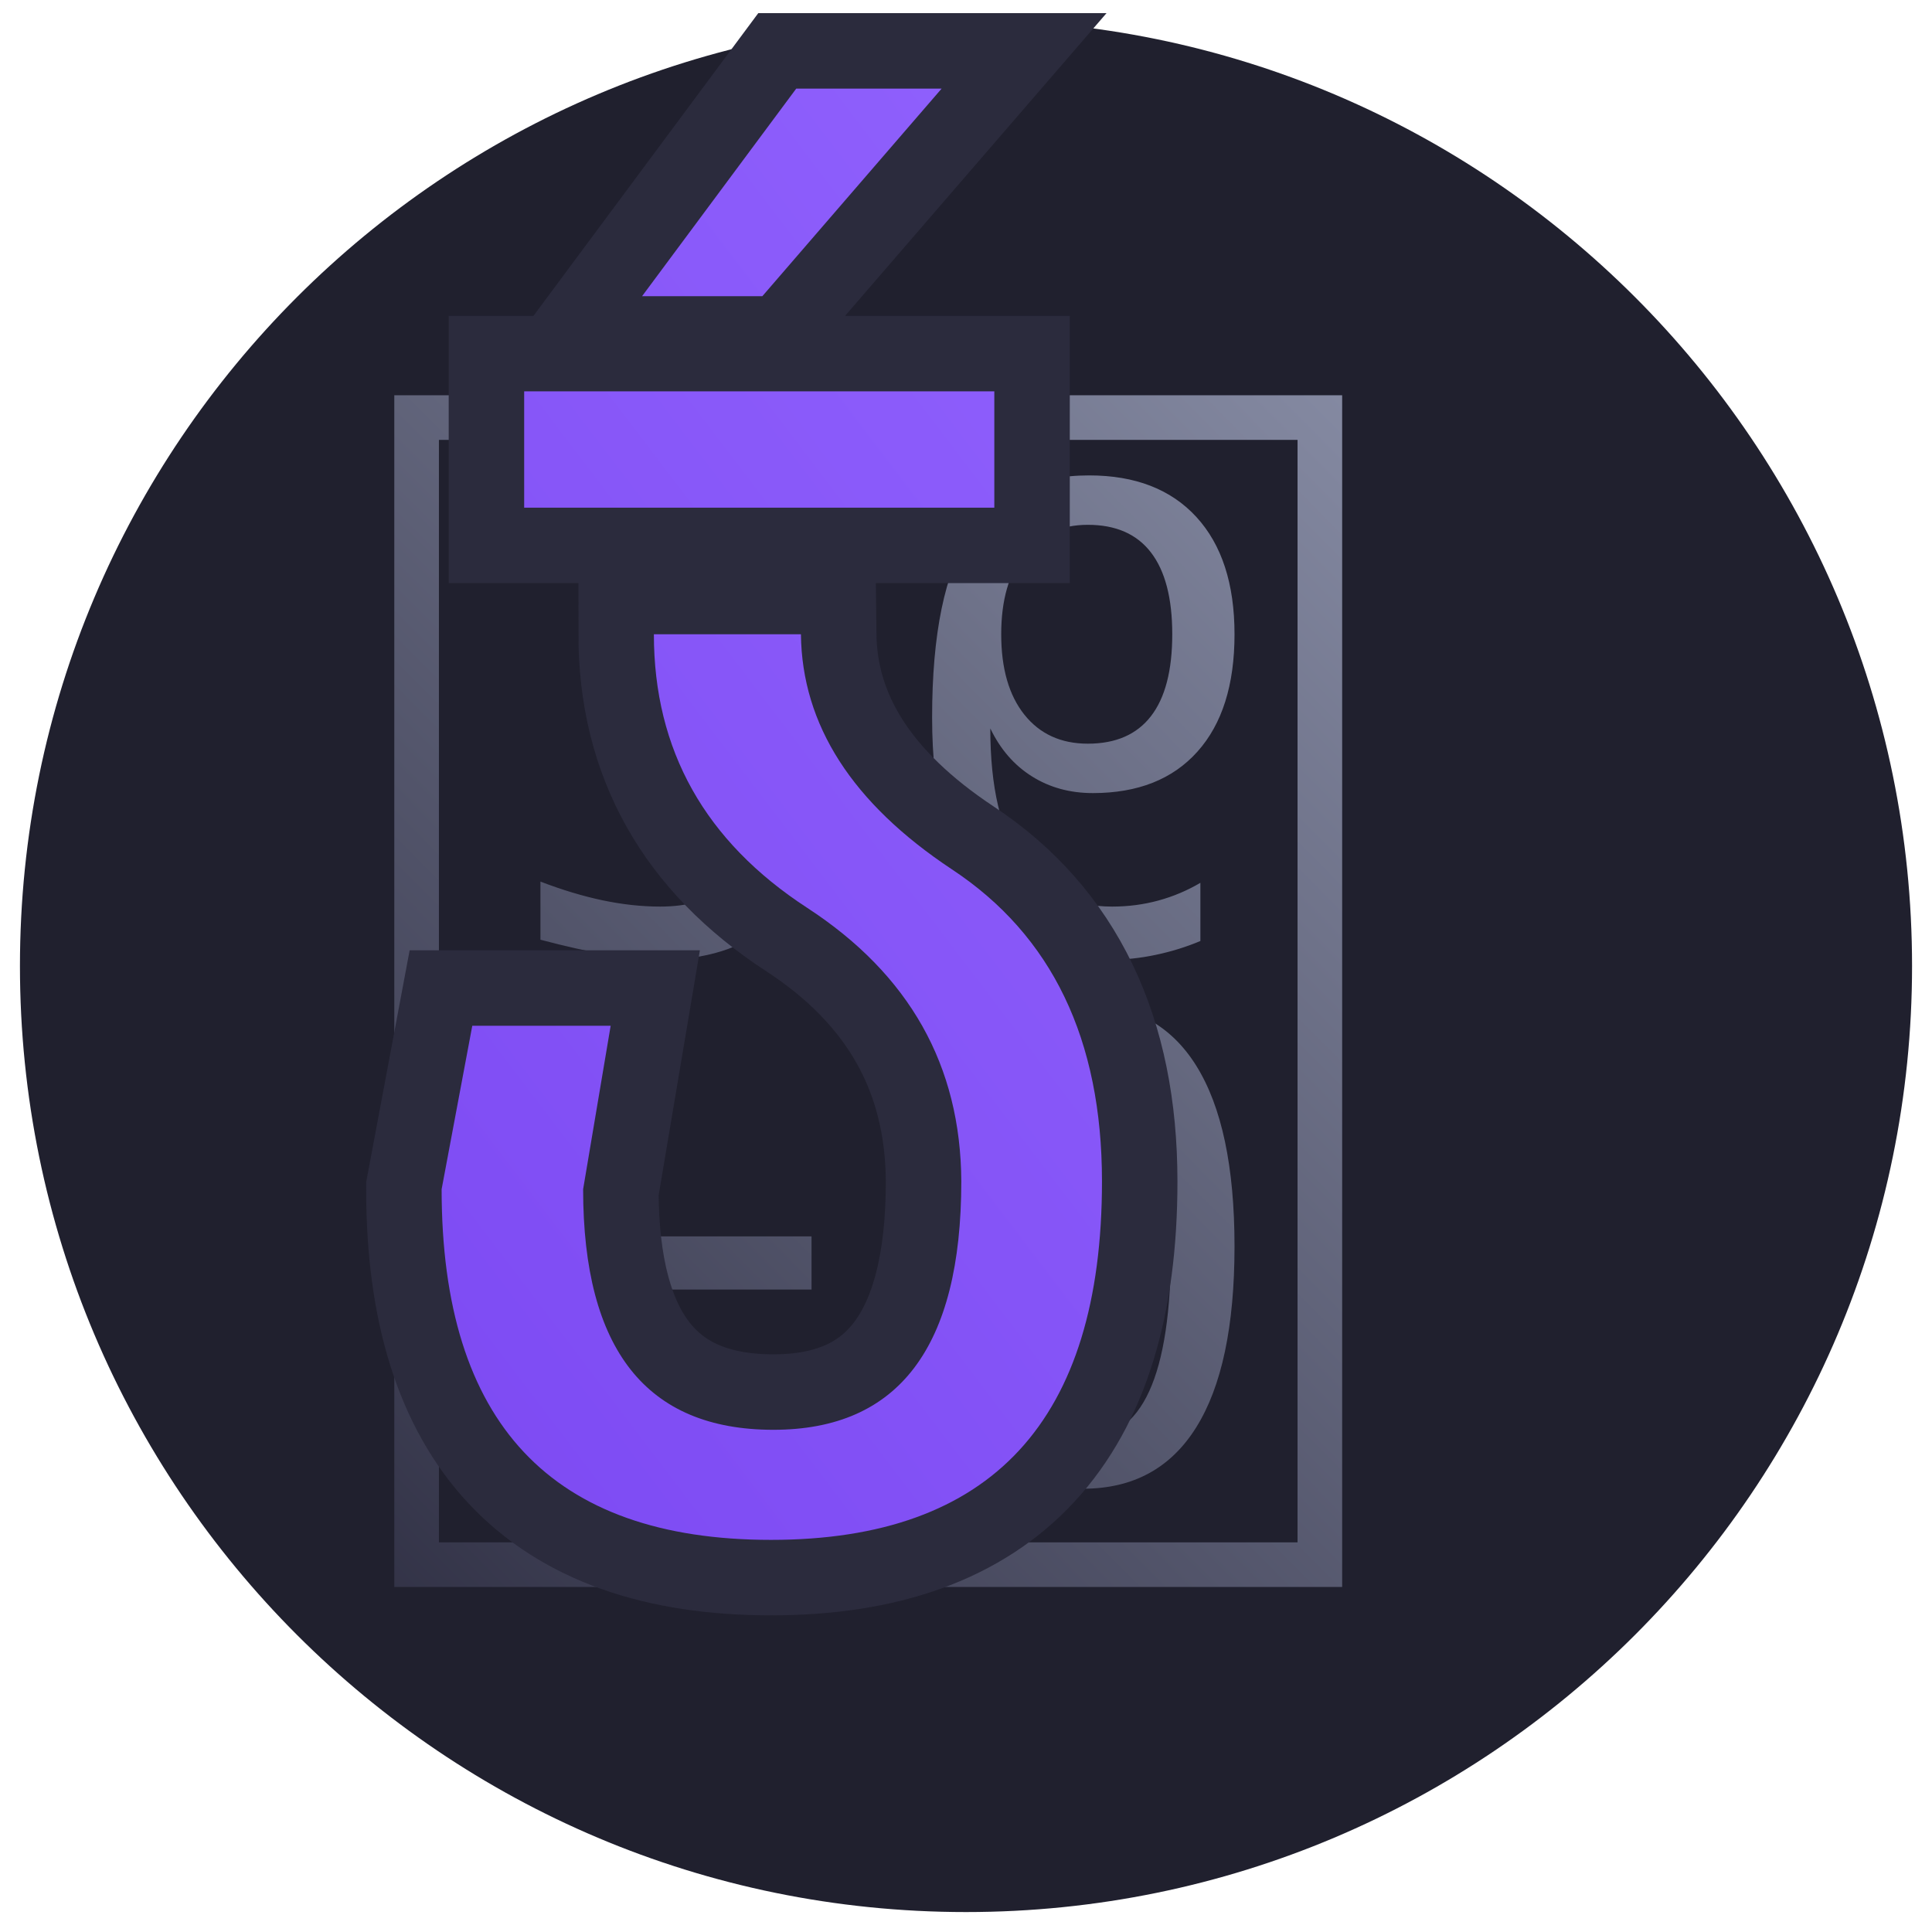
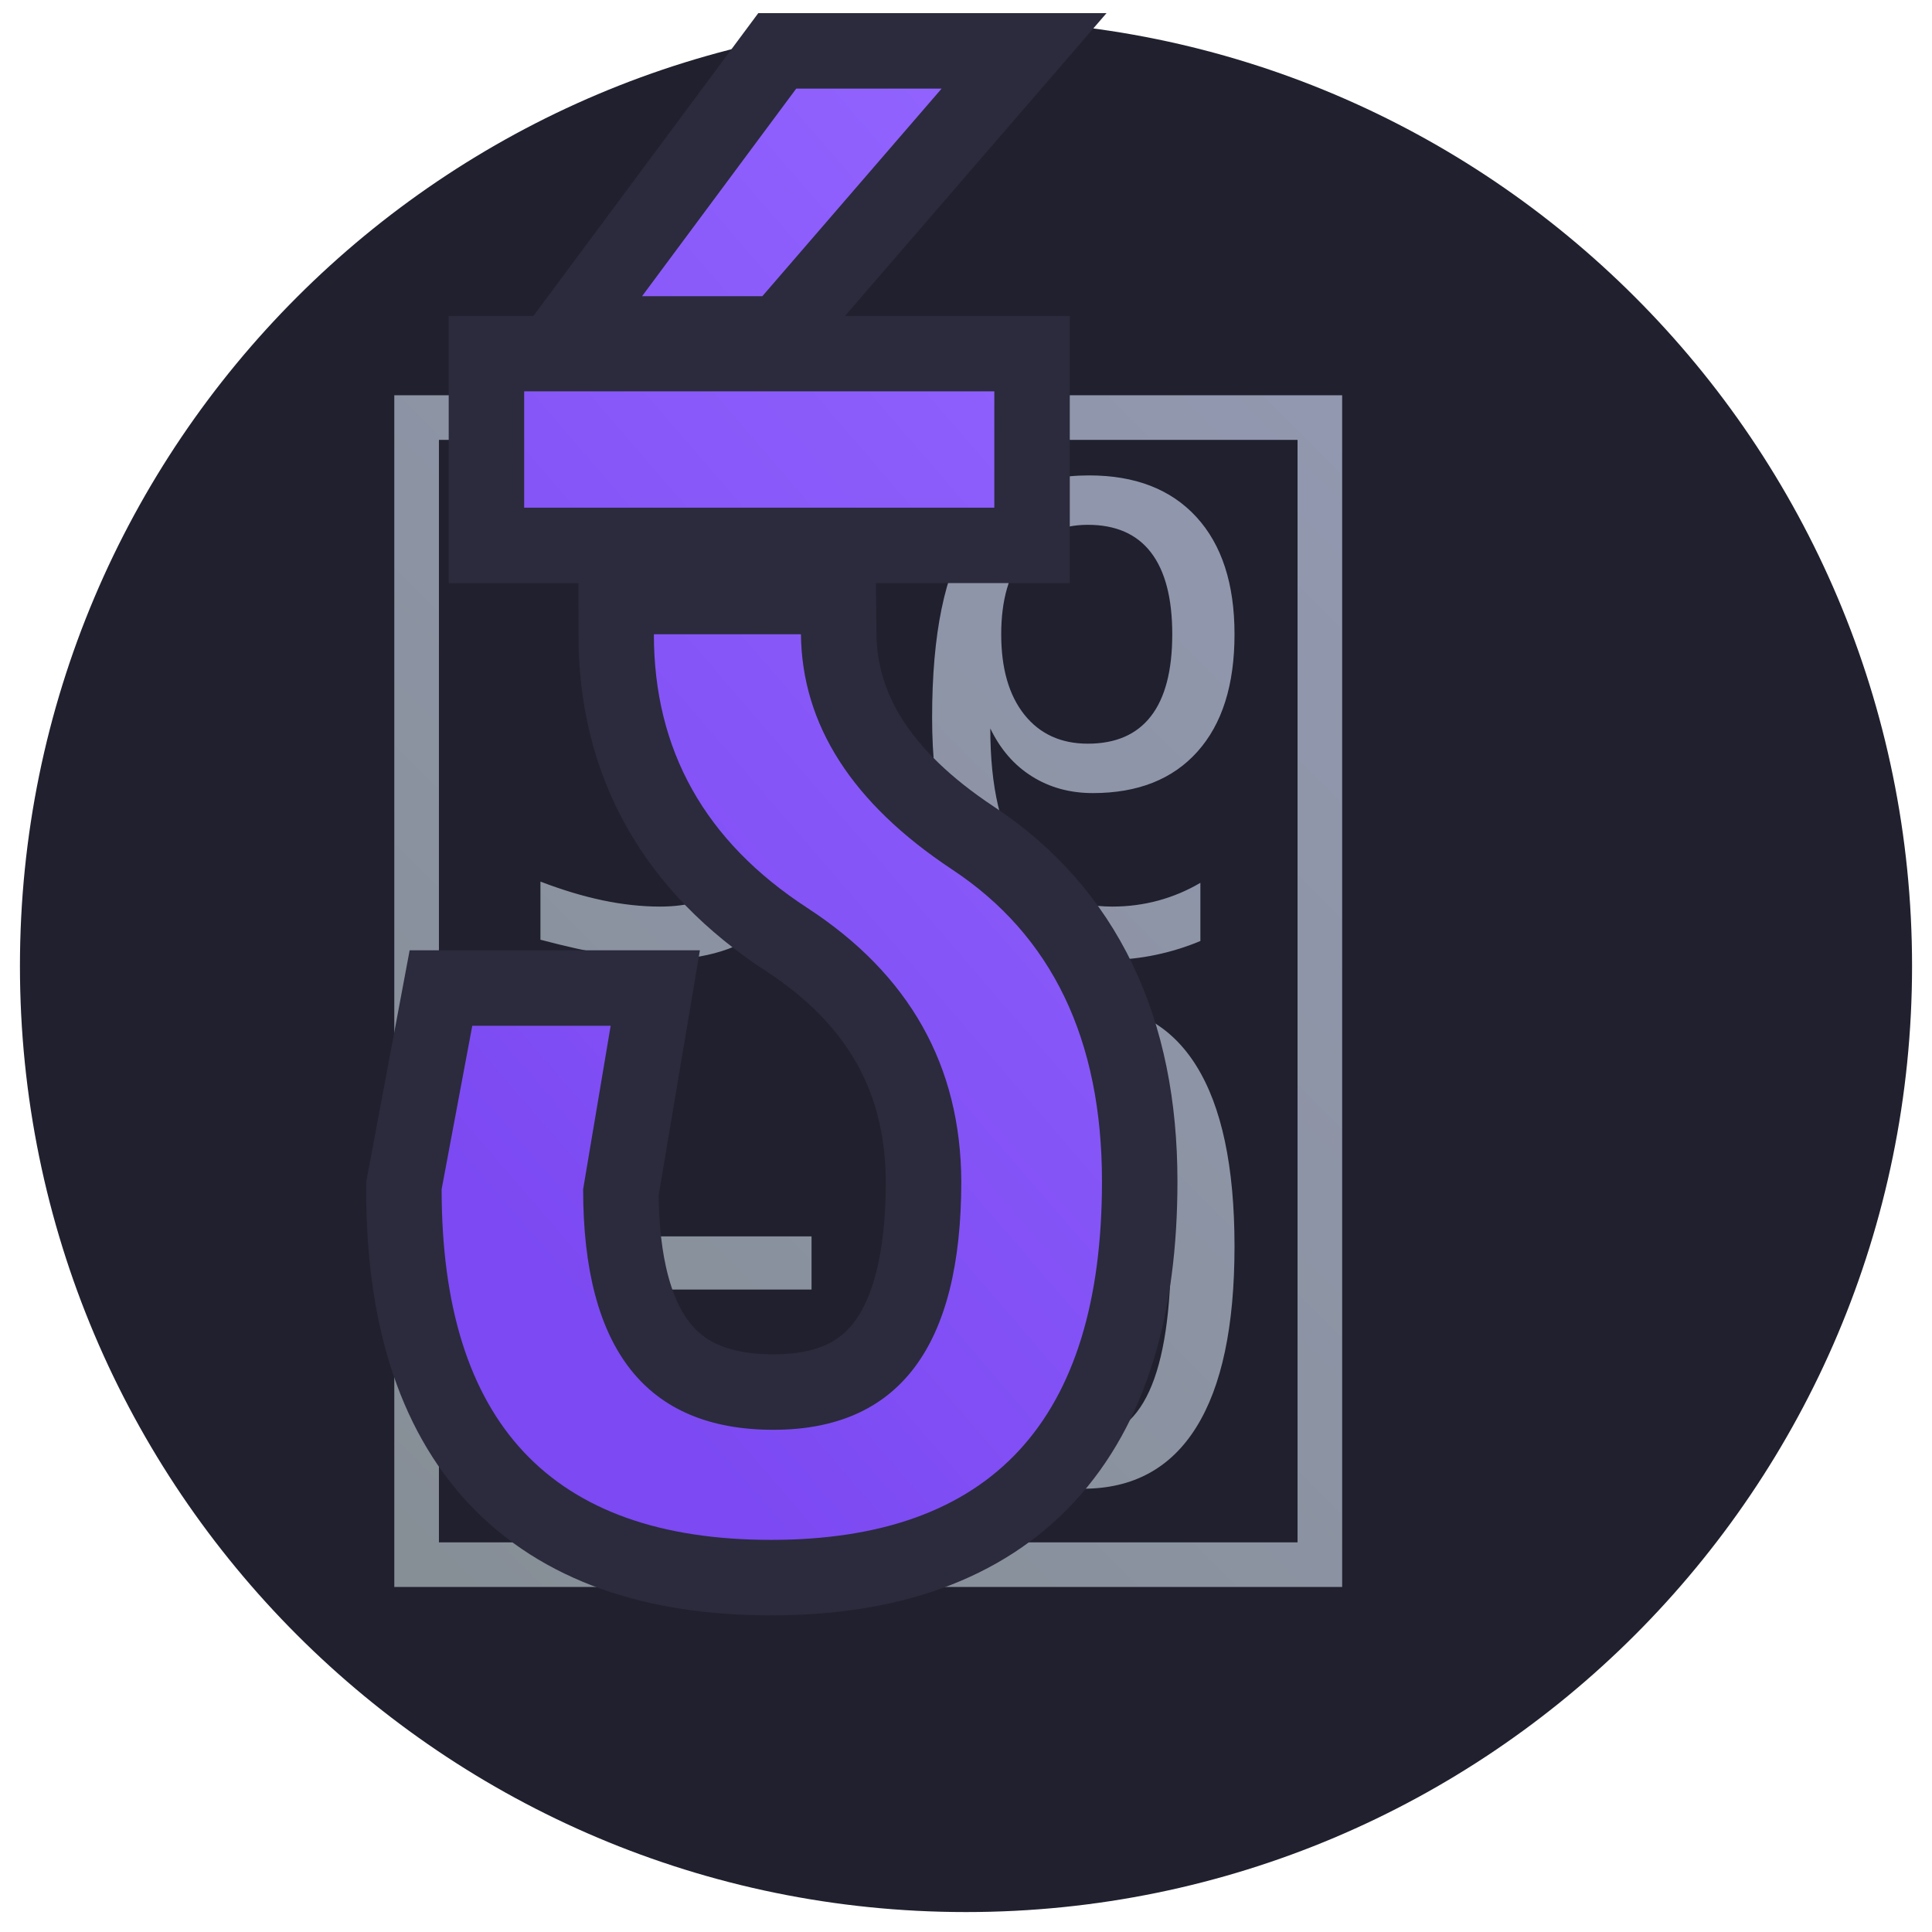
<svg xmlns="http://www.w3.org/2000/svg" xmlns:xlink="http://www.w3.org/1999/xlink" width="512" height="512" viewBox="0 0 512 512" version="1.1" id="svg1">
  <defs id="defs1">
    <linearGradient id="linearGradient1">
-       <stop style="stop-color:#2e2e42;stop-opacity:1;" offset="0" id="stop2" />
+       <stop style="stop-color:#868e96;stop-opacity:1;" offset="0" id="stop2" />
      <stop style="stop-color:#9399b2;stop-opacity:1;" offset="1" id="stop1" />
    </linearGradient>
    <linearGradient id="linearGradient6">
      <stop style="stop-color:#7c49f2;stop-opacity:1;" offset="0" id="stop5" />
      <stop style="stop-color:#9466ff;stop-opacity:1;" offset="1" id="stop6" />
    </linearGradient>
-     <linearGradient xlink:href="#linearGradient6" id="linearGradient2" x1="46.405" y1="407.31" x2="416.911" y2="125.492" gradientUnits="userSpaceOnUse" gradientTransform="translate(36.9017,-20.78001)" />
-     <linearGradient xlink:href="#linearGradient1" id="linearGradient3" x1="78.128" y1="-431.045" x2="434.057" y2="-77.629" gradientUnits="userSpaceOnUse" />
+     <linearGradient xlink:href="#linearGradient6" id="linearGradient2" x1="105.114" y1="359.38" x2="353.056" y2="145.483" gradientUnits="userSpaceOnUse" gradientTransform="translate(36.9017,-20.78001)" />
+     <linearGradient xlink:href="#linearGradient1" id="linearGradient3" x1="104.232" y1="-408.373" x2="409.236" y2="-103.001" gradientUnits="userSpaceOnUse" />
  </defs>
  <g id="layer1">
    <circle style="fill:#20202e;stroke:none;stroke-width:43.808;paint-order:markers stroke fill" id="path3" cx="256" cy="256" r="250.714" />
    <circle style="display:none;fill:#fbfcfc;fill-opacity:1;stroke:none;stroke-width:43.808;paint-order:markers stroke fill" id="circle6" cx="256" cy="256" r="250.714" />
    <text xml:space="preserve" style="font-style:normal;font-variant:normal;font-weight:normal;font-stretch:normal;font-size:373.333px;font-family:'NotoMono Nerd Font Propo';-inkscape-font-specification:'NotoMono Nerd Font Propo';fill:url(#linearGradient3);stroke:none;stroke-width:40;stroke-dasharray:none;paint-order:markers stroke fill;fill-opacity:1" x="92.667" y="-128.396" id="text2" transform="scale(1,-1)">
      <tspan id="tspan2" x="92.667" y="-128.396" style="font-style:normal;font-variant:normal;font-weight:normal;font-stretch:normal;font-size:373.333px;font-family:'NotoMono Nerd Font Propo';-inkscape-font-specification:'NotoMono Nerd Font Propo';fill:url(#linearGradient3);stroke-width:40;stroke-dasharray:none;stroke:none;fill-opacity:1"></tspan>
    </text>
    <text xml:space="preserve" style="font-style:normal;font-variant:normal;font-weight:normal;font-stretch:normal;font-size:426.667px;font-family:'NotoMono Nerd Font Propo';-inkscape-font-specification:'NotoMono Nerd Font Propo';fill:url(#linearGradient2);stroke:#2b2b3d;stroke-width:40;stroke-dasharray:none;paint-order:markers stroke fill" x="96.208" y="401.833" id="text1">
      <tspan id="tspan1" x="96.208" y="401.833" style="font-style:normal;font-variant:normal;font-weight:normal;font-stretch:normal;font-family:'NotoMono Nerd Font Propo';-inkscape-font-specification:'NotoMono Nerd Font Propo';fill:url(#linearGradient2);stroke-width:40;stroke-dasharray:none"></tspan>
    </text>
  </g>
</svg>
